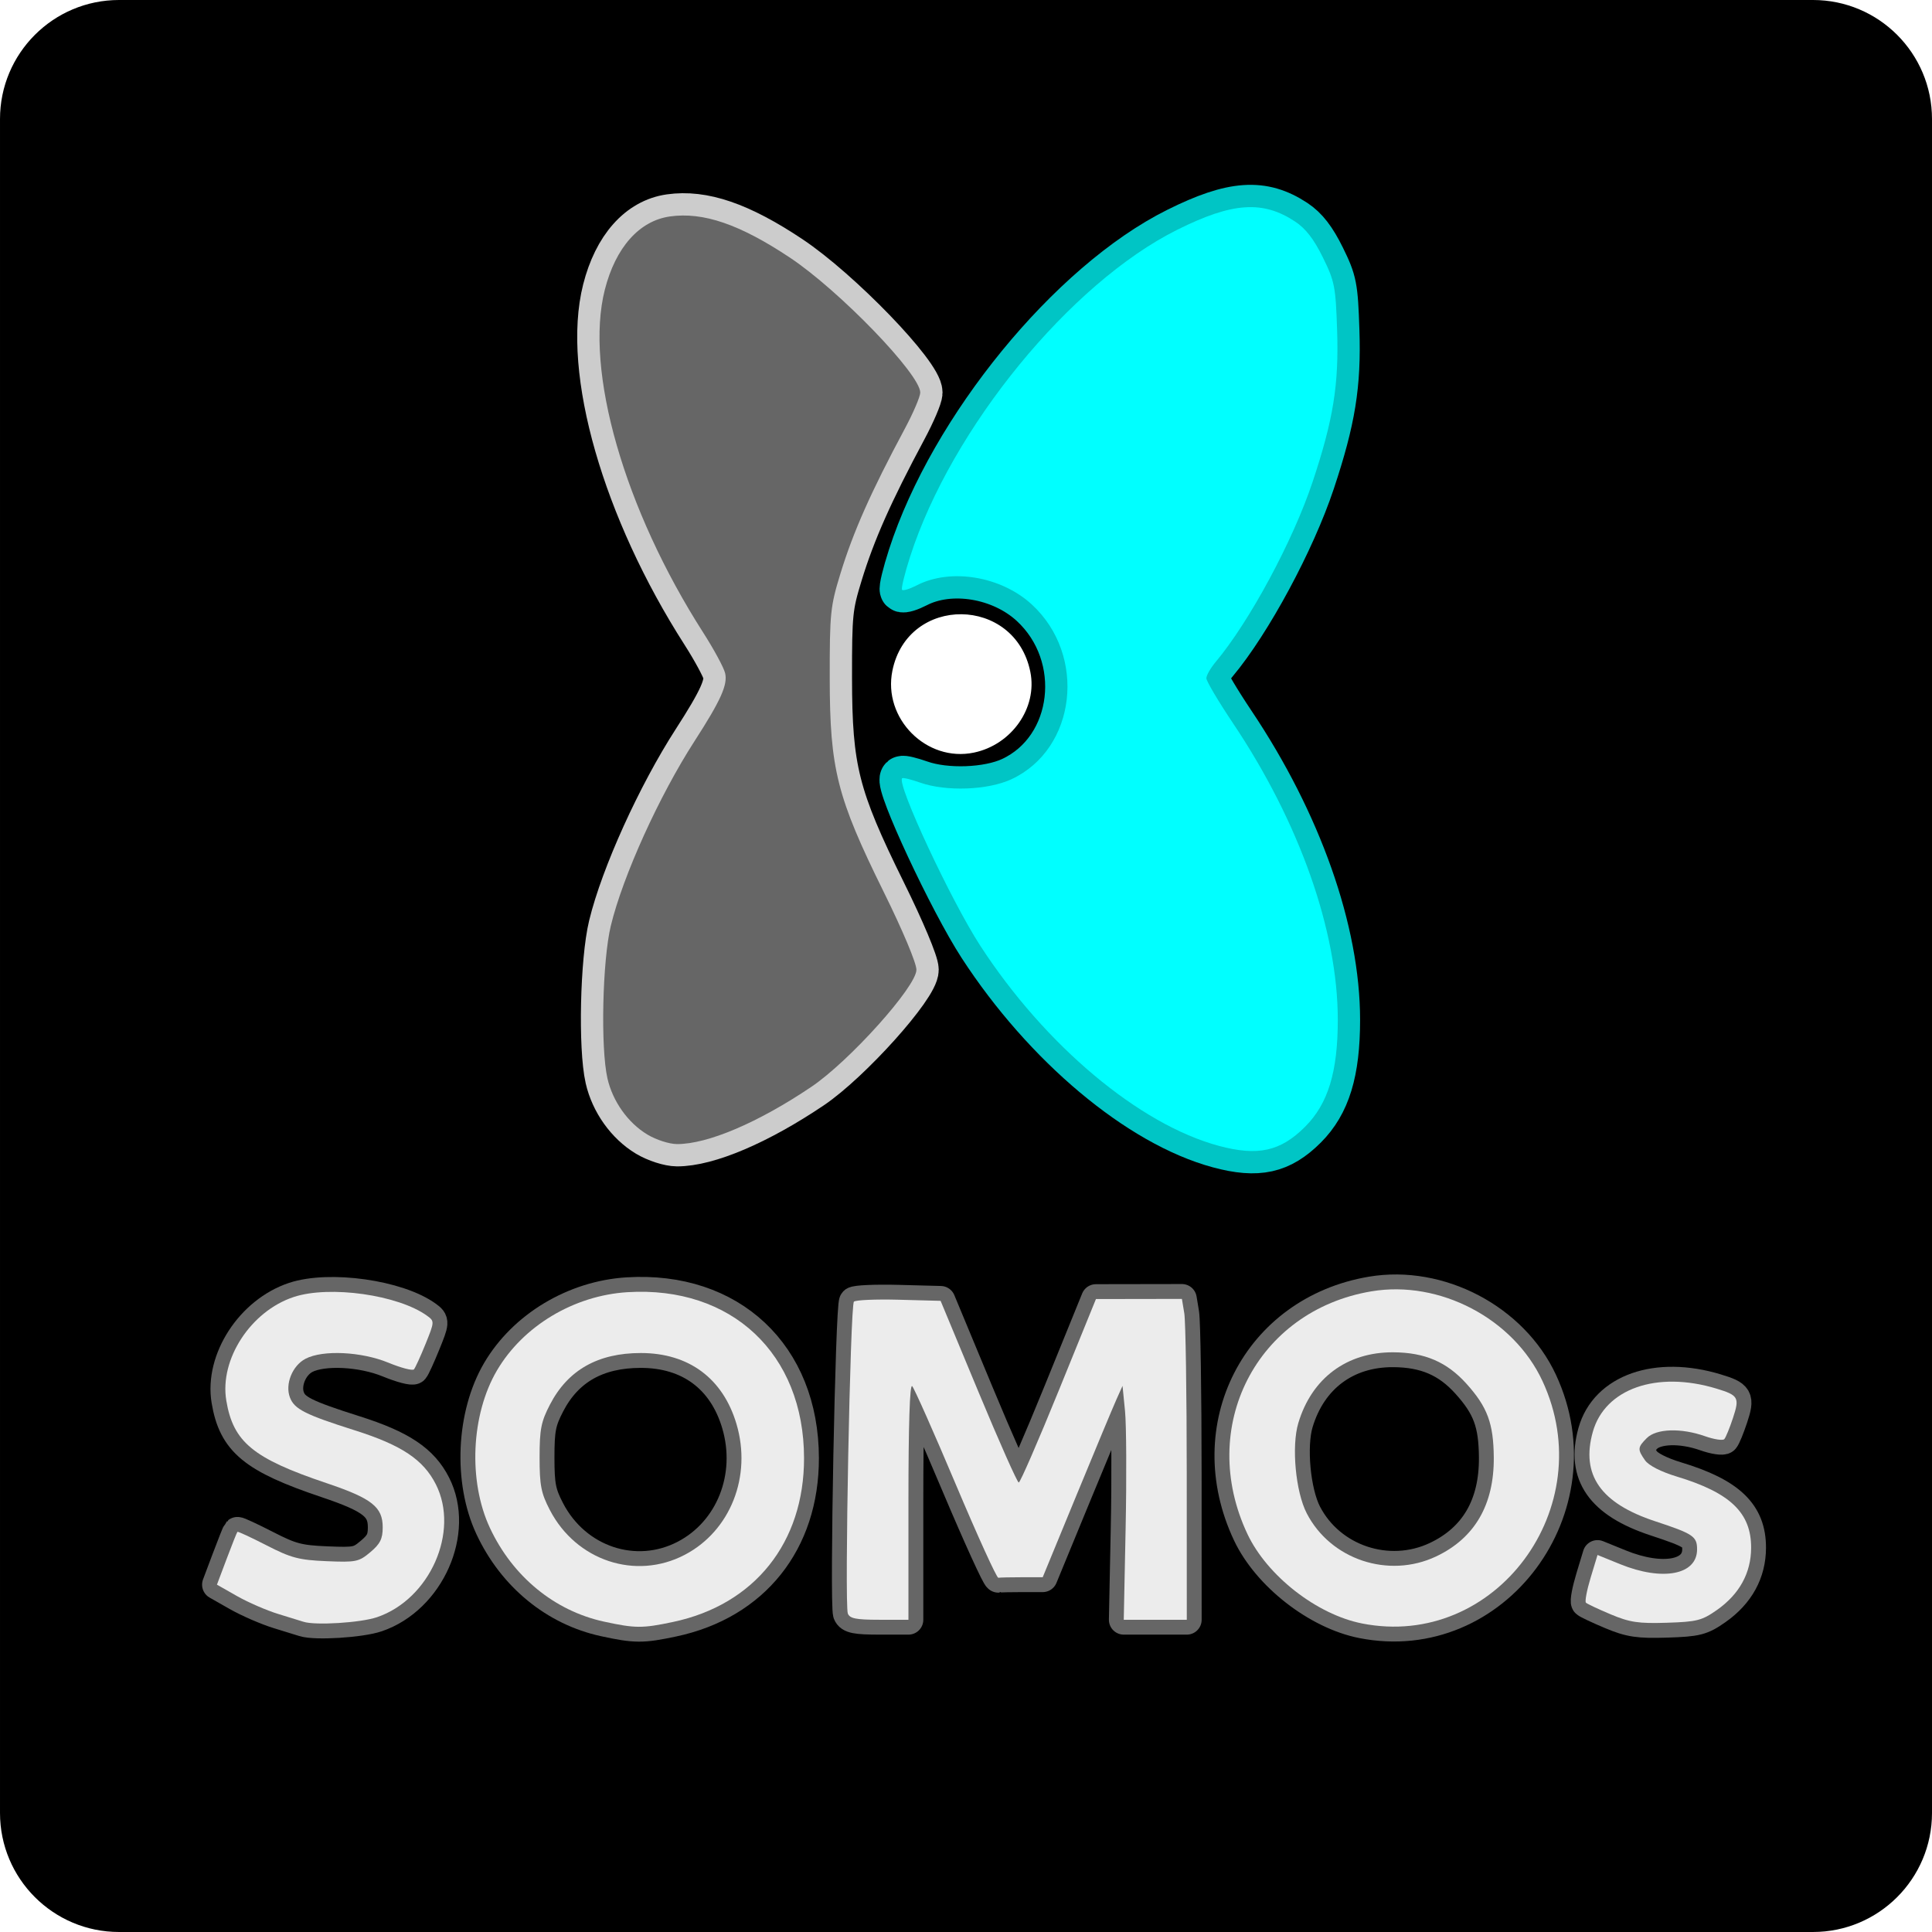
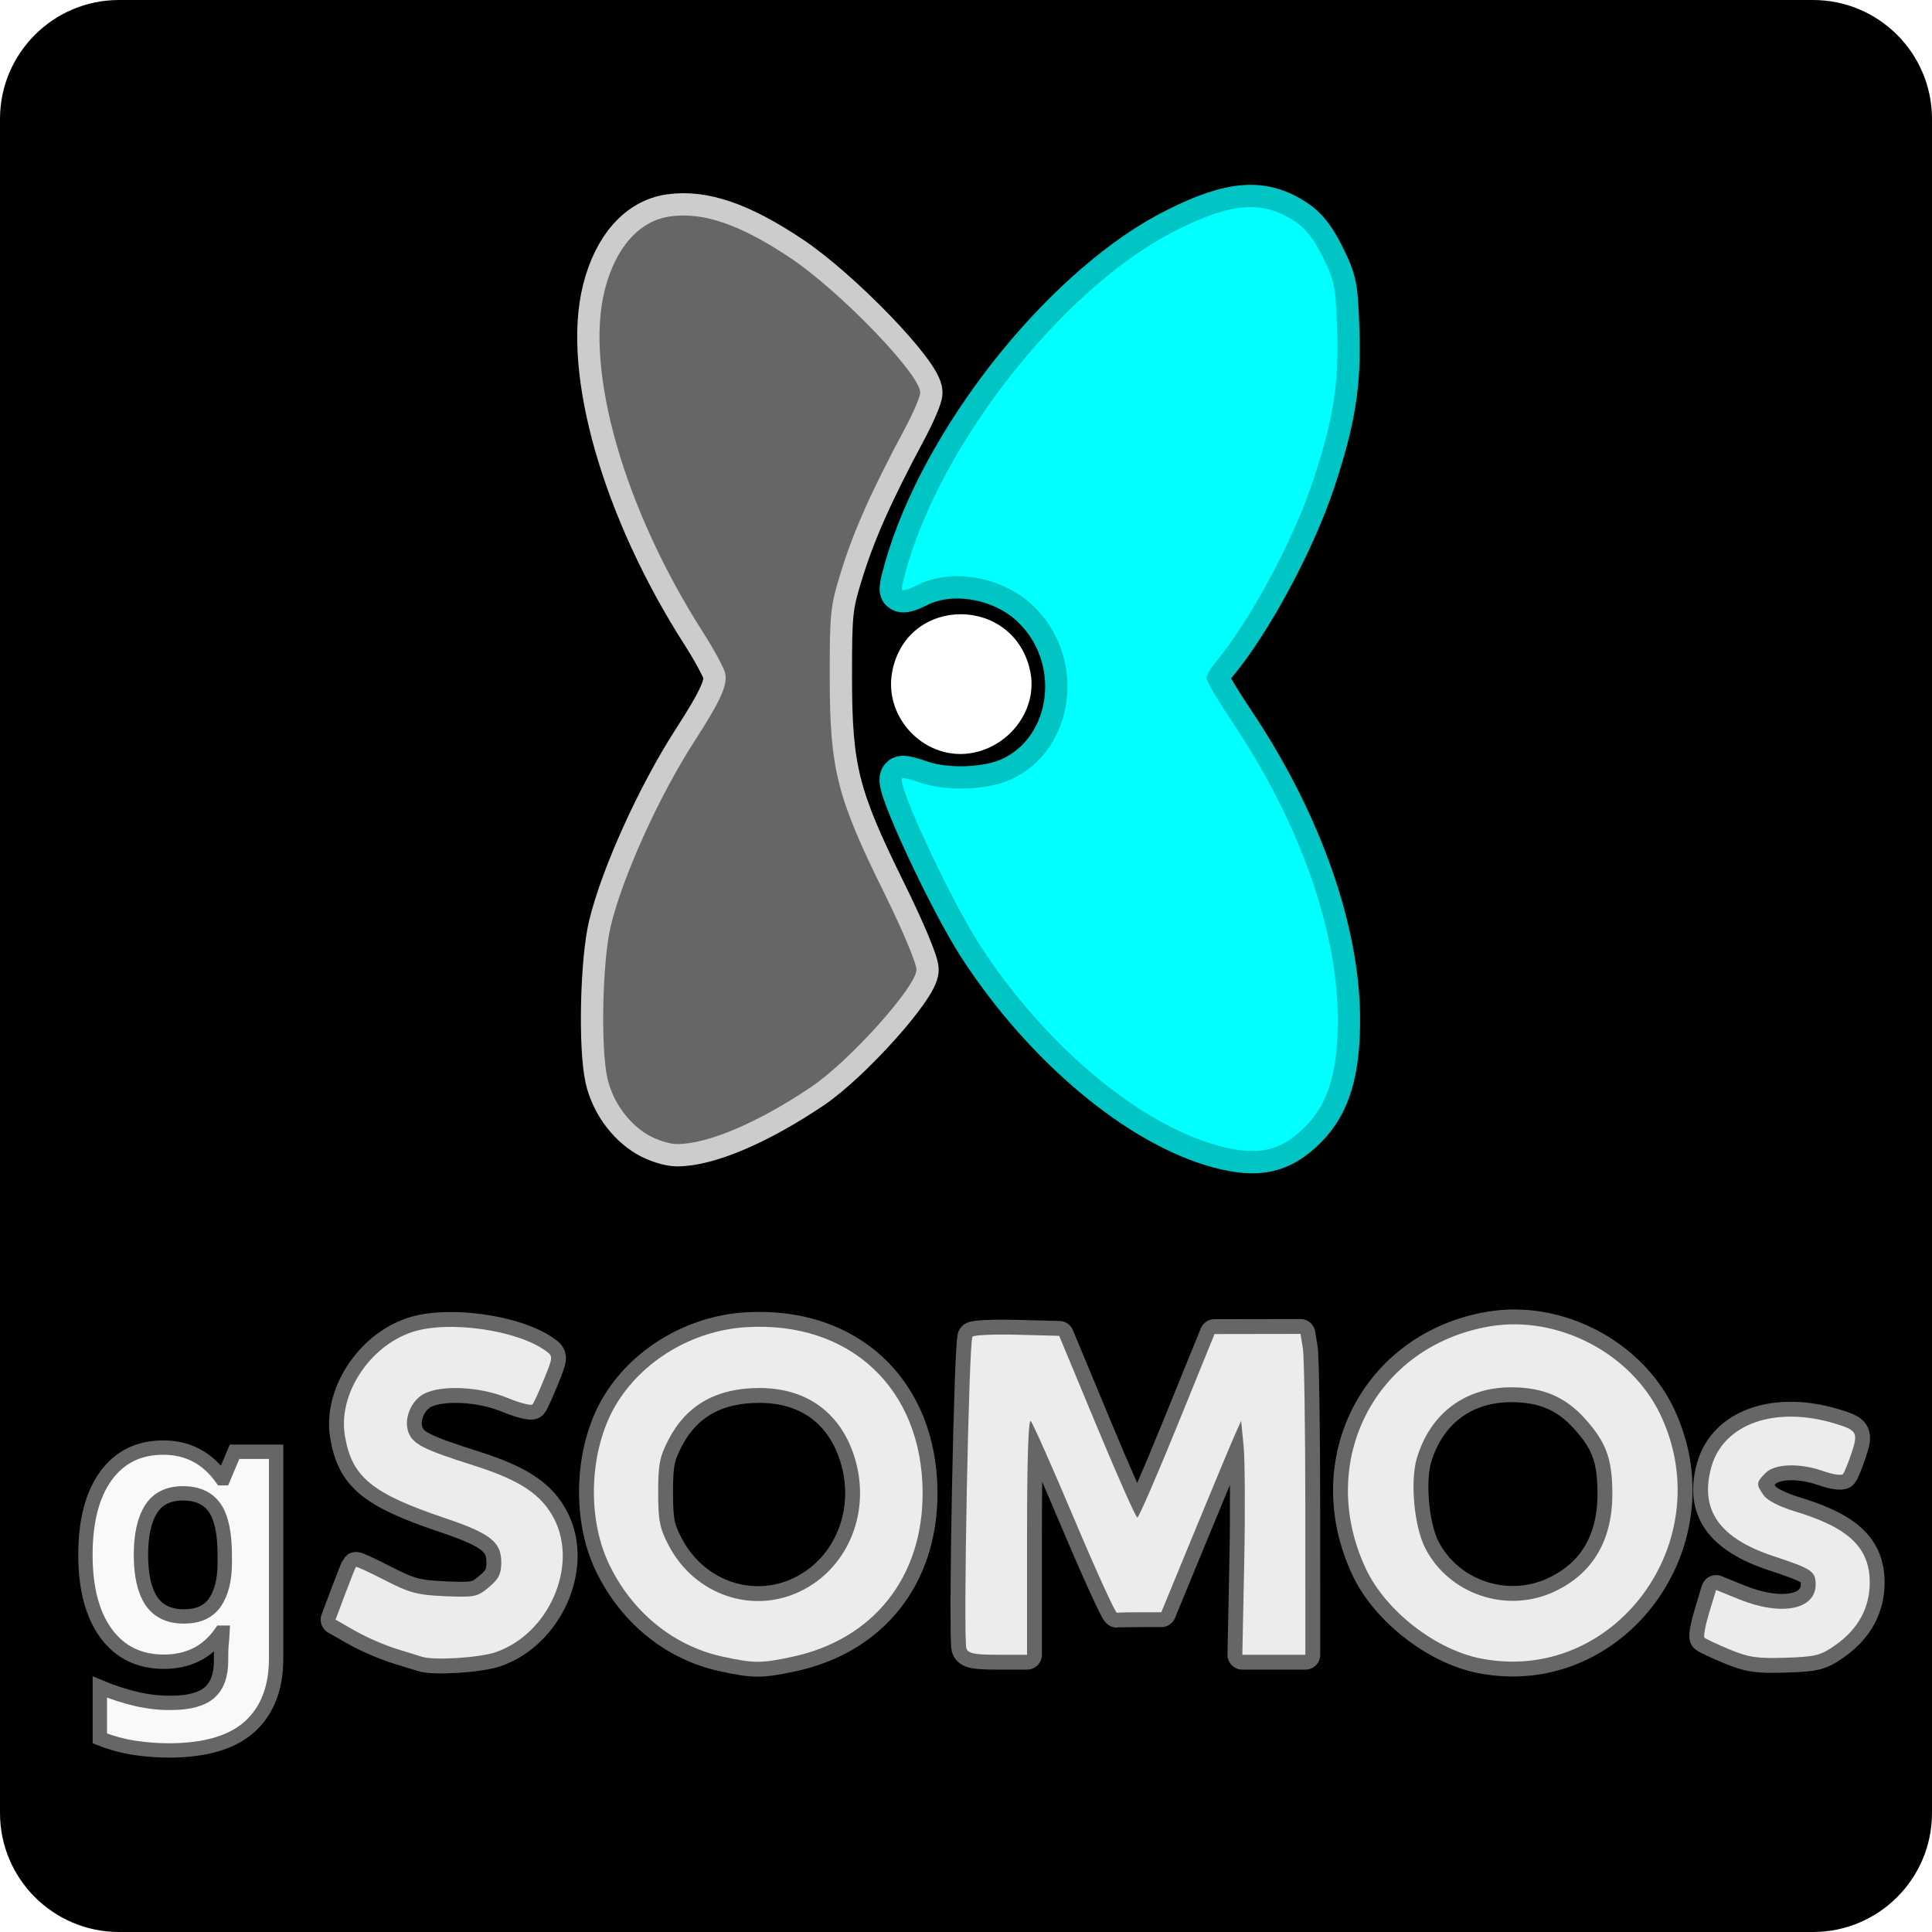
<svg xmlns="http://www.w3.org/2000/svg" width="129.975mm" height="129.975mm" viewBox="0 0 129.975 129.975" version="1.1" id="svg1" xml:space="preserve">
  <defs id="defs1">
    <clipPath clipPathUnits="userSpaceOnUse" id="clipPath7">
      <rect style="opacity:0.5;fill:#666666;fill-opacity:1;stroke:#00ffff;stroke-width:0.529;stroke-linejoin:round;paint-order:stroke markers fill" id="rect7" width="491.245" height="491.245" x="215.206" y="269.367" ry="8.008" rx="8.008" />
    </clipPath>
    <clipPath clipPathUnits="userSpaceOnUse" id="clipPath8">
      <rect style="opacity:0.5;fill:#666666;fill-opacity:1;stroke:#00ffff;stroke-width:0.529;stroke-linejoin:round;paint-order:stroke markers fill" id="rect8" width="491.245" height="491.245" x="215.206" y="269.367" ry="8.008" rx="8.008" />
    </clipPath>
    <clipPath clipPathUnits="userSpaceOnUse" id="clipPath9">
      <rect style="opacity:0.5;fill:#666666;fill-opacity:1;stroke:#00ffff;stroke-width:0.529;stroke-linejoin:round;paint-order:stroke markers fill" id="rect9" width="491.245" height="491.245" x="215.206" y="269.367" ry="8.008" rx="8.008" />
    </clipPath>
    <clipPath clipPathUnits="userSpaceOnUse" id="clipPath10">
      <rect style="opacity:0.5;fill:#666666;fill-opacity:1;stroke:#00ffff;stroke-width:0.529;stroke-linejoin:round;paint-order:stroke markers fill" id="rect10" width="491.245" height="491.245" x="215.206" y="269.367" ry="8.008" rx="8.008" />
    </clipPath>
    <clipPath clipPathUnits="userSpaceOnUse" id="clipPath11">
      <rect style="opacity:0.5;fill:#666666;fill-opacity:1;stroke:#00ffff;stroke-width:0.529;stroke-linejoin:round;paint-order:stroke markers fill" id="rect11" width="491.245" height="491.245" x="215.206" y="269.367" ry="8.008" rx="8.008" />
    </clipPath>
    <clipPath clipPathUnits="userSpaceOnUse" id="clipPath12">
      <rect style="opacity:0.5;fill:#666666;fill-opacity:1;stroke:#00ffff;stroke-width:0.529;stroke-linejoin:round;paint-order:stroke markers fill" id="rect12" width="129.975" height="129.975" x="56.94" y="71.27" ry="8.008" rx="8.008" />
    </clipPath>
  </defs>
  <g id="layer1" transform="translate(-56.93981,-71.27015)">
    <path style="fill:#000000" d="M 56.94,136.258 V 71.27 h 64.988 64.988 v 64.988 64.988 H 121.927 56.94 Z m 45.06,44.373 c 5.434,-0.895 9.04,-5.152 9.234,-10.899 0.233,-6.914 -4.422,-11.769 -11.284,-11.769 -6.678,0 -11.573,5.185 -11.241,11.906 0.35,7.067 6.33,11.91 13.291,10.763 z m -3.681,-4.318 c -3.75,-1.04 -5.823,-4.88 -4.836,-8.958 1.557,-6.427 10.624,-6.851 12.798,-0.599 1.914,5.503 -2.684,11.021 -7.963,9.557 z m 55.401,4.113 c 9.489,-2.52 11.371,-16.038 2.922,-20.984 -7.405,-4.335 -16.844,0.68 -17.165,9.12 -0.308,8.099 6.637,13.885 14.243,11.865 z m -4.668,-4.122 c -2.397,-0.659 -4.189,-2.551 -4.735,-4.999 -1.091,-4.889 1.825,-9.027 6.361,-9.027 4.568,0 7.691,4.438 6.462,9.184 -0.936,3.616 -4.59,5.803 -8.088,4.842 z m 22.089,4.147 c 3.09,-0.964 4.73,-4.359 3.409,-7.058 -0.7,-1.43 -1.848,-2.096 -5.367,-3.115 -1.917,-0.555 -2.318,-1.764 -0.839,-2.526 0.731,-0.377 3.133,-0.008 4.204,0.646 0.515,0.315 0.418,0.45 0.981,-1.36 0.261,-0.838 0.498,-1.586 0.527,-1.662 0.176,-0.462 -2.805,-1.316 -4.601,-1.319 -3.566,-0.005 -5.705,1.828 -5.701,4.885 0.004,2.667 1.198,3.896 4.758,4.894 2.04,0.572 2.539,0.906 2.539,1.704 0,1.767 -2.519,2.11 -5.331,0.725 -0.663,-0.327 -1.245,-0.612 -1.293,-0.634 -0.122,-0.057 -1.148,3.252 -1.055,3.403 0.251,0.405 2.35,1.3 3.744,1.595 1.079,0.228 2.993,0.144 4.025,-0.178 z m -89.396,-0.019 c 4.423,-1.131 6.72,-6.399 4.38,-10.045 -0.943,-1.469 -2.517,-2.312 -6.252,-3.348 -2.787,-0.773 -3.449,-1.248 -3.449,-2.477 0,-2.38 3.75,-2.992 7.319,-1.194 1.018,0.513 1.078,0.52 1.192,0.148 0.048,-0.157 0.395,-0.965 0.77,-1.796 0.856,-1.895 0.9,-1.706 -0.555,-2.399 -4.393,-2.09 -8.726,-1.814 -11.247,0.715 -1.77,1.776 -2.4,4.436 -1.6,6.761 0.696,2.023 2.228,3.062 6.357,4.311 3.436,1.039 4.334,1.814 3.914,3.375 -0.676,2.511 -5.177,2.474 -8.819,-0.072 -0.448,-0.313 -0.84,-0.53 -0.869,-0.481 -0.097,0.158 -1.476,3.837 -1.476,3.938 0,0.169 1.919,1.267 3.036,1.738 2.516,1.061 5.191,1.363 7.298,0.825 z m 36.473,-7.999 c -0.018,-4.328 -0.005,-7.868 0.03,-7.866 0.035,0.002 1.201,2.701 2.592,5.997 1.391,3.297 2.632,6.238 2.758,6.537 l 0.229,0.543 1.666,-0.035 1.666,-0.035 2.594,-6.22 c 1.427,-3.421 2.626,-6.348 2.666,-6.505 0.203,-0.797 0.233,0.337 0.201,7.584 l -0.035,7.87 h 2.141 2.141 l 0.083,-1.924 c 0.169,-3.902 -0.008,-17.987 -0.244,-19.495 l -0.065,-0.413 -3.009,0.002 -3.009,0.002 -2.406,5.868 c -1.323,3.227 -2.484,6.062 -2.579,6.298 l -0.174,0.43 -0.607,-1.509 c -0.334,-0.83 -1.192,-2.908 -1.908,-4.619 -0.716,-1.71 -1.617,-3.867 -2.003,-4.792 l -0.702,-1.682 h -3.017 -3.017 l -0.078,0.73 c -0.244,2.29 -0.45,20.602 -0.236,21.007 0.028,0.052 1.019,0.095 2.202,0.095 h 2.152 z M 105,148.5 c 4.531,-1.304 9.883,-5.511 13.901,-10.927 0.533,-0.719 0.846,-1.252 0.791,-1.348 -0.05,-0.087 -0.444,-0.7 -0.875,-1.364 -4.067,-6.262 -6.339,-13.197 -6.114,-18.659 0.206,-4.979 2.582,-11.56 6.082,-16.845 0.611,-0.922 1.111,-1.714 1.111,-1.759 0,-0.045 -0.481,-0.718 -1.068,-1.496 -4.758,-6.303 -10.818,-10.575 -15.698,-11.066 -2.111,-0.212 -4.177,0.963 -5.165,2.94 -3.149,6.299 -0.4,17.463 6.723,27.296 1.321,1.824 1.295,1.638 0.408,2.834 -6.941,9.361 -9.975,19.819 -7.673,26.452 1.232,3.551 3.975,4.978 7.576,3.941 z m 38.408,-0.158 c 6.442,-3.171 4.38,-17.913 -4.149,-29.664 -1.351,-1.861 -1.312,-1.648 -0.492,-2.674 8.843,-11.062 11.285,-27.218 4.611,-30.497 -6.556,-3.221 -21.263,10.17 -25.347,23.08 -0.352,1.112 -0.782,2.792 -0.714,2.792 0.038,0 0.476,-0.2 0.975,-0.444 6.352,-3.111 12.81,3.575 9.518,9.855 -1.859,3.546 -6.13,4.543 -10.362,2.419 -0.725,-0.364 2.162,6.477 4.328,10.256 5.7,9.945 16.527,17.391 21.633,14.877 z m -20.947,-26.441 c 2.542,-0.532 4.279,-3.012 3.796,-5.423 -1.026,-5.13 -8.239,-5.2 -9.281,-0.09 -0.656,3.217 2.293,6.181 5.485,5.513 z" id="path1" clip-path="url(#clipPath12)" />
    <path style="opacity:1;fill:#00ffff;fill-opacity:1;stroke:#00c5c5;stroke-width:11.339;stroke-linejoin:round;paint-order:stroke markers fill;stroke-opacity:1;stroke-dasharray:none" d="m 525.097,560.714 c -20.215,-5.441 -44.164,-25.53 -60.619,-50.847 -7.448,-11.459 -21.317,-41.185 -19.884,-42.617 0.205,-0.205 2.267,0.296 4.581,1.112 6.572,2.319 17.225,1.926 23.199,-0.855 16.509,-7.687 19.274,-31.506 5.162,-44.46 -7.819,-7.177 -20.626,-9.297 -29.246,-4.839 -1.76,0.91 -3.431,1.423 -3.714,1.14 -0.283,-0.283 0.642,-4.1 2.055,-8.482 10.514,-32.595 40.722,-69.541 67.94,-83.092 14.015,-6.978 21.724,-7.507 29.961,-2.056 2.67,1.767 4.744,4.448 7.024,9.08 3.015,6.124 3.263,7.395 3.636,18.59 0.46,13.828 -0.973,22.693 -6.22,38.465 -4.998,15.026 -16.05,35.552 -24.702,45.879 -1.28,1.528 -2.328,3.371 -2.328,4.096 0,0.725 3.061,5.888 6.803,11.474 16.885,25.209 26.617,52.771 26.617,75.377 0,13.263 -2.474,21.347 -8.324,27.197 -6.246,6.246 -12,7.515 -21.941,4.839 z" id="path2" transform="scale(0.2645833)" clip-path="url(#clipPath11)" />
    <path style="opacity:0.5;fill:#b3b3b3;fill-opacity:1;stroke:#cccccc;stroke-width:2;stroke-linejoin:round;paint-order:stroke markers fill" d="m 382.025,560.809 c -10.472,-3.734 -15.757,-14.932 -15.79,-33.461 -0.04,-22.359 8.846,-46.881 26.636,-73.508 3.952,-5.915 7.186,-11.185 7.186,-11.711 0,-0.526 -3.129,-5.635 -6.953,-11.354 -19.3,-28.862 -29.453,-60.226 -26.577,-82.094 1.999,-15.201 7.669,-23.745 17.378,-26.19 11.81,-2.974 34.9,8.813 52.158,26.624 6.544,6.754 16.091,18.427 16.091,19.675 0,0.427 -2.065,3.988 -4.589,7.913 -9.406,14.628 -17.259,33.804 -20.625,50.364 -3.288,16.173 -0.213,37.7 8.218,57.524 3.495,8.219 10.59,21.572 14.183,26.691 1.007,1.435 1.831,3.226 1.831,3.981 0,0.755 -2.266,4.225 -5.035,7.712 -14.588,18.367 -31.491,31.451 -47.63,36.869 -8.089,2.715 -11.081,2.891 -16.479,0.966 z" id="path3" transform="scale(0.2645833)" clip-path="url(#clipPath10)" />
    <path style="opacity:0.5;fill:#999999;fill-opacity:1;stroke:#cccccc;stroke-width:2;stroke-linejoin:round;paint-order:stroke markers fill" d="m 380.332,559.57 c -5.419,-2.823 -8.184,-6.118 -10.953,-13.054 -3.222,-8.069 -3.122,-29.117 0.202,-42.267 3.147,-12.452 3.703,-13.895 11.067,-28.731 2.611,-5.26 4.713,-9.809 4.671,-10.11 -0.042,-0.301 0.514,-1.136 1.234,-1.856 0.72,-0.72 3.233,-4.354 5.583,-8.074 2.351,-3.721 5.095,-7.963 6.098,-9.428 1.003,-1.465 1.824,-3.132 1.824,-3.706 0,-1.336 -4.941,-9.253 -6.045,-9.686 -0.46,-0.18 -0.836,-0.796 -0.836,-1.368 0,-1.329 -7.809,-13.795 -9.241,-14.753 -0.594,-0.397 -0.742,-0.729 -0.328,-0.737 0.737,-0.015 -4.839,-11.828 -6.039,-12.793 -0.336,-0.27 -0.701,-1.155 -0.811,-1.966 -0.11,-0.811 -1.749,-5.771 -3.641,-11.021 -7.845,-21.767 -8.631,-42.441 -2.13,-56.041 2.342,-4.901 8.52,-10.333 12.628,-11.104 3.694,-0.693 10.948,-0.178 13.986,0.994 13.463,5.19 27.125,14.412 38.02,25.667 8.341,8.615 15.55,17.435 15.55,19.024 0,1.239 -4.902,10.926 -5.992,11.841 -1.328,1.115 -6.633,12.017 -12.077,24.819 -1.531,3.602 -3.384,9.233 -4.077,12.389 -0.255,1.16 -0.671,2.884 -0.926,3.83 -2.037,7.567 -2.437,10.849 -2.424,19.905 0.014,9.489 1.254,17.612 4.763,31.191 1.677,6.489 9.416,23.5 14.834,32.605 5.346,8.984 5.686,10.353 3.385,13.637 -0.842,1.202 -1.224,2.185 -0.85,2.185 0.374,0 -0.49,0.92 -1.92,2.045 -1.43,1.125 -2.483,2.341 -2.34,2.703 0.238,0.605 -18.081,19.103 -18.695,18.879 -0.148,-0.054 -1.697,0.988 -3.44,2.316 -9.994,7.614 -22.103,13.141 -31.251,14.265 -4.628,0.569 -6.145,0.322 -9.829,-1.597 z" id="path4" transform="scale(0.2645833)" clip-path="url(#clipPath9)" />
    <path style="opacity:0.5;fill:#666666;fill-opacity:1;stroke:#cccccc;stroke-width:2;stroke-linejoin:round;paint-order:stroke markers fill" d="m 380.538,559.138 c -4.632,-2.293 -9.109,-7.69 -11.147,-13.437 -0.852,-2.403 -1.27,-8.862 -1.253,-19.335 0.024,-14.076 0.31,-16.75 2.723,-25.473 3.385,-12.232 13,-32.29 22.025,-45.941 7.925,-11.988 8.097,-13.182 2.999,-20.87 -24.861,-37.493 -34.846,-76.101 -25.278,-97.739 4.07,-9.204 9.539,-12.955 18.887,-12.955 11.183,0 28.032,9.61 43.806,24.983 10.58,10.312 16.887,18.107 16.887,20.872 0,1.063 -1.545,4.498 -3.433,7.633 -1.888,3.135 -3.147,6.163 -2.797,6.729 0.35,0.566 0.208,0.764 -0.316,0.441 -0.993,-0.614 -7.681,11.942 -6.819,12.804 0.271,0.271 -0.118,1.103 -0.864,1.849 -1.874,1.874 -5.185,10.927 -7.953,21.745 -1.81,7.073 -2.306,11.532 -2.243,20.15 0.078,10.612 1.491,23.304 2.71,24.337 0.319,0.27 0.701,1.991 0.848,3.824 0.518,6.432 13.375,35.003 15.235,33.854 0.586,-0.362 0.724,-0.153 0.326,0.491 -0.381,0.617 0.435,3.046 1.814,5.399 2.744,4.682 3.106,7.517 1.38,10.804 -1.122,2.136 -2.387,3.6 -12.974,15.011 -3.053,3.291 -5.221,6.347 -4.817,6.792 0.404,0.445 0.291,0.561 -0.249,0.258 -0.541,-0.303 -4.3,1.863 -8.355,4.815 -8.713,6.342 -18.864,11.439 -26.992,13.555 -7.645,1.99 -9.045,1.931 -14.153,-0.597 z" id="path5" transform="scale(0.2645833)" clip-path="url(#clipPath8)" />
    <path style="opacity:1;fill:#666666;fill-opacity:1;stroke:#cccccc;stroke-width:11.339;stroke-linejoin:round;paint-order:stroke markers fill;stroke-dasharray:none;stroke-opacity:1" d="m 379.823,557.851 c -4.937,-2.959 -8.826,-8.426 -10.163,-14.284 -1.776,-7.785 -1.284,-29.972 0.862,-38.826 3.07,-12.666 12.287,-32.993 21.282,-46.934 6.701,-10.386 8.494,-14.384 7.767,-17.316 -0.353,-1.424 -2.862,-6.056 -5.574,-10.293 -20.07,-31.351 -30.206,-66.67 -25.01,-87.15 2.725,-10.74 8.76,-17.537 16.552,-18.642 8.457,-1.199 17.767,1.991 30.485,10.446 12.583,8.365 33.194,29.698 33.172,34.335 -0.005,1.031 -1.785,5.193 -3.956,9.247 -8.622,16.101 -13.075,26.13 -16.364,36.86 -2.537,8.274 -2.711,9.991 -2.696,26.539 0.021,23.067 1.828,30.224 13.695,54.261 4.859,9.842 8.348,18.141 8.348,19.856 0,4.265 -17.039,23.244 -26.731,29.774 -13.494,9.092 -26.344,14.566 -34.144,14.545 -1.959,-0.005 -5.28,-1.072 -7.523,-2.416 z" id="path6" transform="scale(0.2645833)" clip-path="url(#clipPath7)" />
-     <path style="opacity:1;fill:#ececec;fill-opacity:1;stroke:#666666;stroke-width:7.559;stroke-linejoin:round;paint-order:stroke markers fill;stroke-dasharray:none" d="m 77.161,412.363 c -0.541,-0.174 -3.416,-1.063 -6.389,-1.974 -2.973,-0.911 -7.702,-2.963 -10.508,-4.559 l -5.102,-2.902 2.482,-6.596 c 1.365,-3.628 2.59,-6.705 2.722,-6.838 0.132,-0.133 3.469,1.415 7.415,3.44 6.239,3.202 8.224,3.726 15.217,4.021 7.536,0.318 8.24,0.173 11.178,-2.299 2.495,-2.099 3.135,-3.388 3.135,-6.311 0,-5.183 -2.768,-7.355 -14.347,-11.254 -18.636,-6.276 -23.673,-10.433 -25.426,-20.985 -1.741,-10.481 6.204,-22.689 17.128,-26.317 9.115,-3.027 26.665,-0.546 33.983,4.806 1.844,1.349 1.835,1.494 -0.446,7.126 -1.281,3.162 -2.609,6.071 -2.952,6.465 -0.343,0.394 -3.265,-0.37 -6.493,-1.697 -6.871,-2.824 -16.638,-3.295 -21.048,-1.015 -3.365,1.74 -5.28,6.464 -3.993,9.849 1.134,2.984 3.85,4.358 16.601,8.399 11.821,3.746 17.335,7.431 20.508,13.704 6.08,12.019 -1.526,29.195 -14.954,33.77 -4.173,1.422 -15.693,2.14 -18.712,1.167 z" id="path12" transform="matrix(0.2645833,0,0,0.2645833,56.93981,71.27015)" />
-     <path style="opacity:1;fill:#ececec;fill-opacity:1;stroke:#666666;stroke-width:7.559;stroke-linejoin:round;paint-order:stroke markers fill;stroke-dasharray:none" d="m 153.586,412.328 c -12.6,-2.737 -23.225,-11.459 -29.009,-23.812 -5.568,-11.891 -4.815,-28.821 1.782,-40.051 6.645,-11.313 19.549,-19.058 33.164,-19.904 26.468,-1.646 44.877,15.635 44.918,42.166 0.033,21.5 -12.572,37.287 -33.28,41.676 -7.83,1.66 -9.625,1.652 -17.575,-0.075 z m 20.51,-16.982 c 11.619,-6.07 17.117,-19.972 13.164,-33.284 -3.441,-11.588 -12.131,-18.032 -24.316,-18.032 -10.915,0 -18.543,4.321 -23.095,13.085 -2.269,4.368 -2.649,6.298 -2.649,13.454 0,7.13 0.383,9.093 2.615,13.387 6.697,12.889 21.804,17.908 34.281,11.39 z" id="path13" transform="matrix(0.2645833,0,0,0.2645833,56.93981,71.27015)" />
-     <path style="opacity:1;fill:#ececec;fill-opacity:1;stroke:#666666;stroke-width:7.559;stroke-linejoin:round;paint-order:stroke markers fill;stroke-dasharray:none" d="m 215.574,410.259 c -0.867,-2.258 0.62,-78.352 1.549,-79.288 0.422,-0.425 5.553,-0.646 11.404,-0.491 l 10.638,0.281 9.604,23.099 c 5.282,12.705 9.902,23.099 10.266,23.099 0.364,0 4.929,-10.497 10.145,-23.327 l 9.483,-23.327 10.929,-0.018 10.929,-0.018 0.609,3.686 c 0.335,2.027 0.614,20.384 0.62,40.792 l 0.011,37.106 h -8.013 -8.013 l 0.476,-23.345 c 0.262,-12.84 0.192,-26.22 -0.156,-29.734 l -0.633,-6.389 -1.545,3.44 c -0.85,1.892 -5.416,12.84 -10.148,24.328 l -8.603,20.888 h -5.274 c -2.901,0 -5.606,0.06 -6.011,0.134 -0.405,0.073 -5.287,-10.647 -10.848,-23.823 -5.561,-13.176 -10.537,-24.383 -11.058,-24.904 -0.608,-0.608 -0.948,9.863 -0.948,29.229 v 30.176 h -7.403 c -5.92,0 -7.525,-0.319 -8.015,-1.594 z" id="path14" transform="matrix(0.2645833,0,0,0.2645833,56.93981,71.27015)" />
-     <path style="opacity:1;fill:#ececec;fill-opacity:1;stroke:#666666;stroke-width:7.559;stroke-linejoin:round;paint-order:stroke markers fill;stroke-dasharray:none" d="m 346.316,412.792 c -11.512,-2.276 -24.123,-12.12 -29.132,-22.738 -12.823,-27.185 2.28,-56.778 31.492,-61.705 17.372,-2.93 36.141,6.908 43.531,22.817 14.928,32.136 -12.019,68.324 -45.891,61.627 z m 18.847,-17.043 c 9.796,-4.631 14.752,-13.146 14.657,-25.18 -0.069,-8.638 -1.616,-12.811 -6.944,-18.725 -4.996,-5.546 -10.593,-7.953 -18.599,-7.999 -11.821,-0.068 -20.736,6.569 -24.157,17.986 -1.766,5.895 -0.695,17.446 2.128,22.93 6.067,11.79 20.809,16.712 32.915,10.988 z" id="path15" transform="matrix(0.2645833,0,0,0.2645833,56.93981,71.27015)" />
-     <path style="opacity:1;fill:#ececec;fill-opacity:1;stroke:#666666;stroke-width:7.559;stroke-linejoin:round;paint-order:stroke markers fill;stroke-dasharray:none" d="m 409.55,410.475 c -3.159,-1.325 -5.994,-2.66 -6.301,-2.967 -0.307,-0.307 0.231,-3.162 1.194,-6.344 l 1.752,-5.786 5.758,2.34 c 10.814,4.394 19.558,2.712 19.558,-3.761 0,-3.304 -0.982,-3.964 -10.634,-7.141 -13.888,-4.572 -18.939,-11.802 -15.88,-22.729 3.077,-10.989 16.26,-15.609 31.428,-11.014 5.613,1.701 5.936,2.273 4.214,7.476 -0.84,2.538 -1.83,4.954 -2.201,5.37 -0.371,0.416 -2.58,0.084 -4.908,-0.737 -6.087,-2.148 -12.379,-1.947 -14.798,0.472 -2.362,2.362 -2.403,2.87 -0.458,5.647 0.929,1.326 4.042,2.92 8.109,4.15 13.586,4.11 18.901,9.212 18.872,18.116 -0.021,6.388 -2.987,11.787 -8.676,15.787 -3.833,2.695 -5.092,3.016 -12.77,3.26 -7.21,0.229 -9.4,-0.1 -14.261,-2.139 z" id="path16" transform="matrix(0.2645833,0,0,0.2645833,56.93981,71.27015)" />
+     <rect style="fill:#000000;fill-opacity:1;stroke:none;stroke-width:2;stroke-linejoin:round;paint-order:stroke markers fill" id="rect18" width="112.084" height="31.185" x="67.213" y="155.654" rx="8.008" ry="8.008" />
+     <g id="g18" transform="translate(0.03930666,-45.27056)">
+       <path style="opacity:1;fill:#ececec;fill-opacity:1;stroke:#666666;stroke-width:2;stroke-linejoin:round;stroke-dasharray:none;paint-order:stroke markers fill" d="m 85.293,228 c -0.143,-0.046 -0.904,-0.281 -1.69,-0.522 -0.787,-0.241 -2.038,-0.784 -2.78,-1.206 l -1.35,-0.768 0.657,-1.745 c 0.361,-0.96 0.685,-1.774 0.72,-1.809 0.035,-0.035 0.918,0.374 1.962,0.91 1.651,0.847 2.176,0.986 4.026,1.064 1.994,0.084 2.18,0.046 2.957,-0.608 0.66,-0.555 0.829,-0.896 0.829,-1.67 0,-1.371 -0.732,-1.946 -3.796,-2.978 -4.931,-1.661 -6.264,-2.76 -6.727,-5.552 -0.461,-2.773 1.641,-6.003 4.532,-6.963 2.412,-0.801 7.055,-0.144 8.991,1.272 0.488,0.357 0.486,0.395 -0.118,1.885 -0.339,0.837 -0.69,1.606 -0.781,1.711 -0.091,0.104 -0.864,-0.098 -1.718,-0.449 -1.818,-0.747 -4.402,-0.872 -5.569,-0.269 -0.89,0.46 -1.397,1.71 -1.057,2.606 0.3,0.789 1.019,1.153 4.392,2.222 3.128,0.991 4.586,1.966 5.426,3.626 1.609,3.18 -0.404,7.725 -3.957,8.935 -1.104,0.376 -4.152,0.566 -4.951,0.309 z" id="path12" />
+       <path style="opacity:1;fill:#ececec;fill-opacity:1;stroke:#666666;stroke-width:2;stroke-linejoin:round;stroke-dasharray:none;paint-order:stroke markers fill" d="m 105.514,227.99 c -3.334,-0.724 -6.145,-3.032 -7.675,-6.3 -1.473,-3.146 -1.274,-7.625 0.471,-10.597 1.758,-2.993 5.172,-5.042 8.775,-5.266 7.003,-0.435 11.874,4.137 11.885,11.156 0.009,5.689 -3.326,9.865 -8.805,11.027 -2.072,0.439 -2.547,0.437 -4.65,-0.02 z m 5.427,-4.493 c 3.074,-1.606 4.529,-5.284 3.483,-8.807 -0.911,-3.066 -3.21,-4.771 -6.434,-4.771 -2.888,0 -4.906,1.143 -6.11,3.462 -0.6,1.156 -0.701,1.666 -0.701,3.56 0,1.886 0.101,2.406 0.692,3.542 1.772,3.41 5.769,4.738 9.07,3.014 z" id="path13" />
+       <path style="opacity:1;fill:#ececec;fill-opacity:1;stroke:#666666;stroke-width:2;stroke-linejoin:round;stroke-dasharray:none;paint-order:stroke markers fill" d="m 121.915,227.443 c -0.229,-0.597 0.164,-20.731 0.41,-20.978 0.112,-0.112 1.469,-0.171 3.017,-0.13 l 2.815,0.074 2.541,6.112 c 1.398,3.361 2.62,6.112 2.716,6.112 0.096,0 1.304,-2.777 2.684,-6.172 l 2.509,-6.172 2.892,-0.005 2.892,-0.005 0.161,0.975 c 0.089,0.536 0.162,5.393 0.164,10.793 l 0.003,9.818 h -2.12 -2.12 l 0.126,-6.177 c 0.069,-3.397 0.051,-6.937 -0.041,-7.867 l -0.167,-1.69 -0.409,0.91 c -0.225,0.501 -1.433,3.397 -2.685,6.437 l -2.276,5.526 h -1.395 c -0.767,0 -1.483,0.016 -1.59,0.035 -0.107,0.019 -1.399,-2.817 -2.87,-6.303 -1.471,-3.486 -2.788,-6.451 -2.926,-6.589 -0.161,-0.161 -0.251,2.61 -0.251,7.733 v 7.984 h -1.959 c -1.566,0 -1.991,-0.085 -2.121,-0.422 z" id="path14" />
+       <path style="opacity:1;fill:#ececec;fill-opacity:1;stroke:#666666;stroke-width:2;stroke-linejoin:round;stroke-dasharray:none;paint-order:stroke markers fill" d="m 156.507,228.113 c -3.046,-0.602 -6.383,-3.207 -7.708,-6.016 -3.393,-7.193 0.603,-15.023 8.332,-16.326 4.596,-0.775 9.562,1.828 11.518,6.037 3.95,8.503 -3.18,18.077 -12.142,16.305 z m 4.987,-4.509 c 2.592,-1.225 3.903,-3.478 3.878,-6.662 -0.018,-2.285 -0.428,-3.39 -1.837,-4.954 -1.322,-1.467 -2.803,-2.104 -4.921,-2.116 -3.128,-0.018 -5.487,1.738 -6.392,4.759 -0.467,1.56 -0.184,4.616 0.563,6.067 1.605,3.119 5.506,4.422 8.709,2.907 z" id="path15" />
+       <path style="opacity:1;fill:#ececec;fill-opacity:1;stroke:#666666;stroke-width:2;stroke-linejoin:round;stroke-dasharray:none;paint-order:stroke markers fill" d="m 173.237,227.5 c -0.836,-0.351 -1.586,-0.704 -1.667,-0.785 -0.081,-0.081 0.061,-0.837 0.316,-1.679 l 0.464,-1.531 1.524,0.619 c 2.861,1.163 5.175,0.718 5.175,-0.995 0,-0.874 -0.26,-1.049 -2.813,-1.889 -3.674,-1.21 -5.011,-3.123 -4.202,-6.014 0.814,-2.908 4.302,-4.13 8.315,-2.914 1.485,0.45 1.571,0.601 1.115,1.978 -0.222,0.671 -0.484,1.311 -0.582,1.421 -0.098,0.11 -0.683,0.022 -1.298,-0.195 -1.611,-0.568 -3.275,-0.515 -3.915,0.125 -0.625,0.625 -0.636,0.759 -0.121,1.494 0.246,0.351 1.07,0.772 2.146,1.098 3.595,1.088 5.001,2.437 4.993,4.793 -0.005,1.69 -0.79,3.119 -2.295,4.177 -1.014,0.713 -1.347,0.798 -3.379,0.862 -1.908,0.06 -2.487,-0.026 -3.773,-0.566 z" id="path16" />
+     </g>
+     <text xml:space="preserve" style="font-weight:bold;font-size:25.4px;line-height:0px;font-family:Calibri;-inkscape-font-specification:'Calibri Bold';text-decoration-color:#000000;letter-spacing:0px;word-spacing:0px;fill:#000000;stroke:#000000;stroke-width:0.965;stroke-linecap:butt;stroke-linejoin:miter;stroke-dasharray:none;stroke-opacity:1;stop-color:#000000" x="61.671" y="182.814" id="text18">
+       <tspan id="tspan18" style="font-style:normal;font-variant:normal;font-weight:bold;font-stretch:normal;font-size:25.4px;font-family:'Noto Sans Mono';-inkscape-font-specification:'Noto Sans Mono Bold';fill:#f9f9f9;stroke:#666666;stroke-width:0.965;stroke-dasharray:none" x="61.671" y="182.814">g</tspan>
+     </text>
  </g>
</svg>
